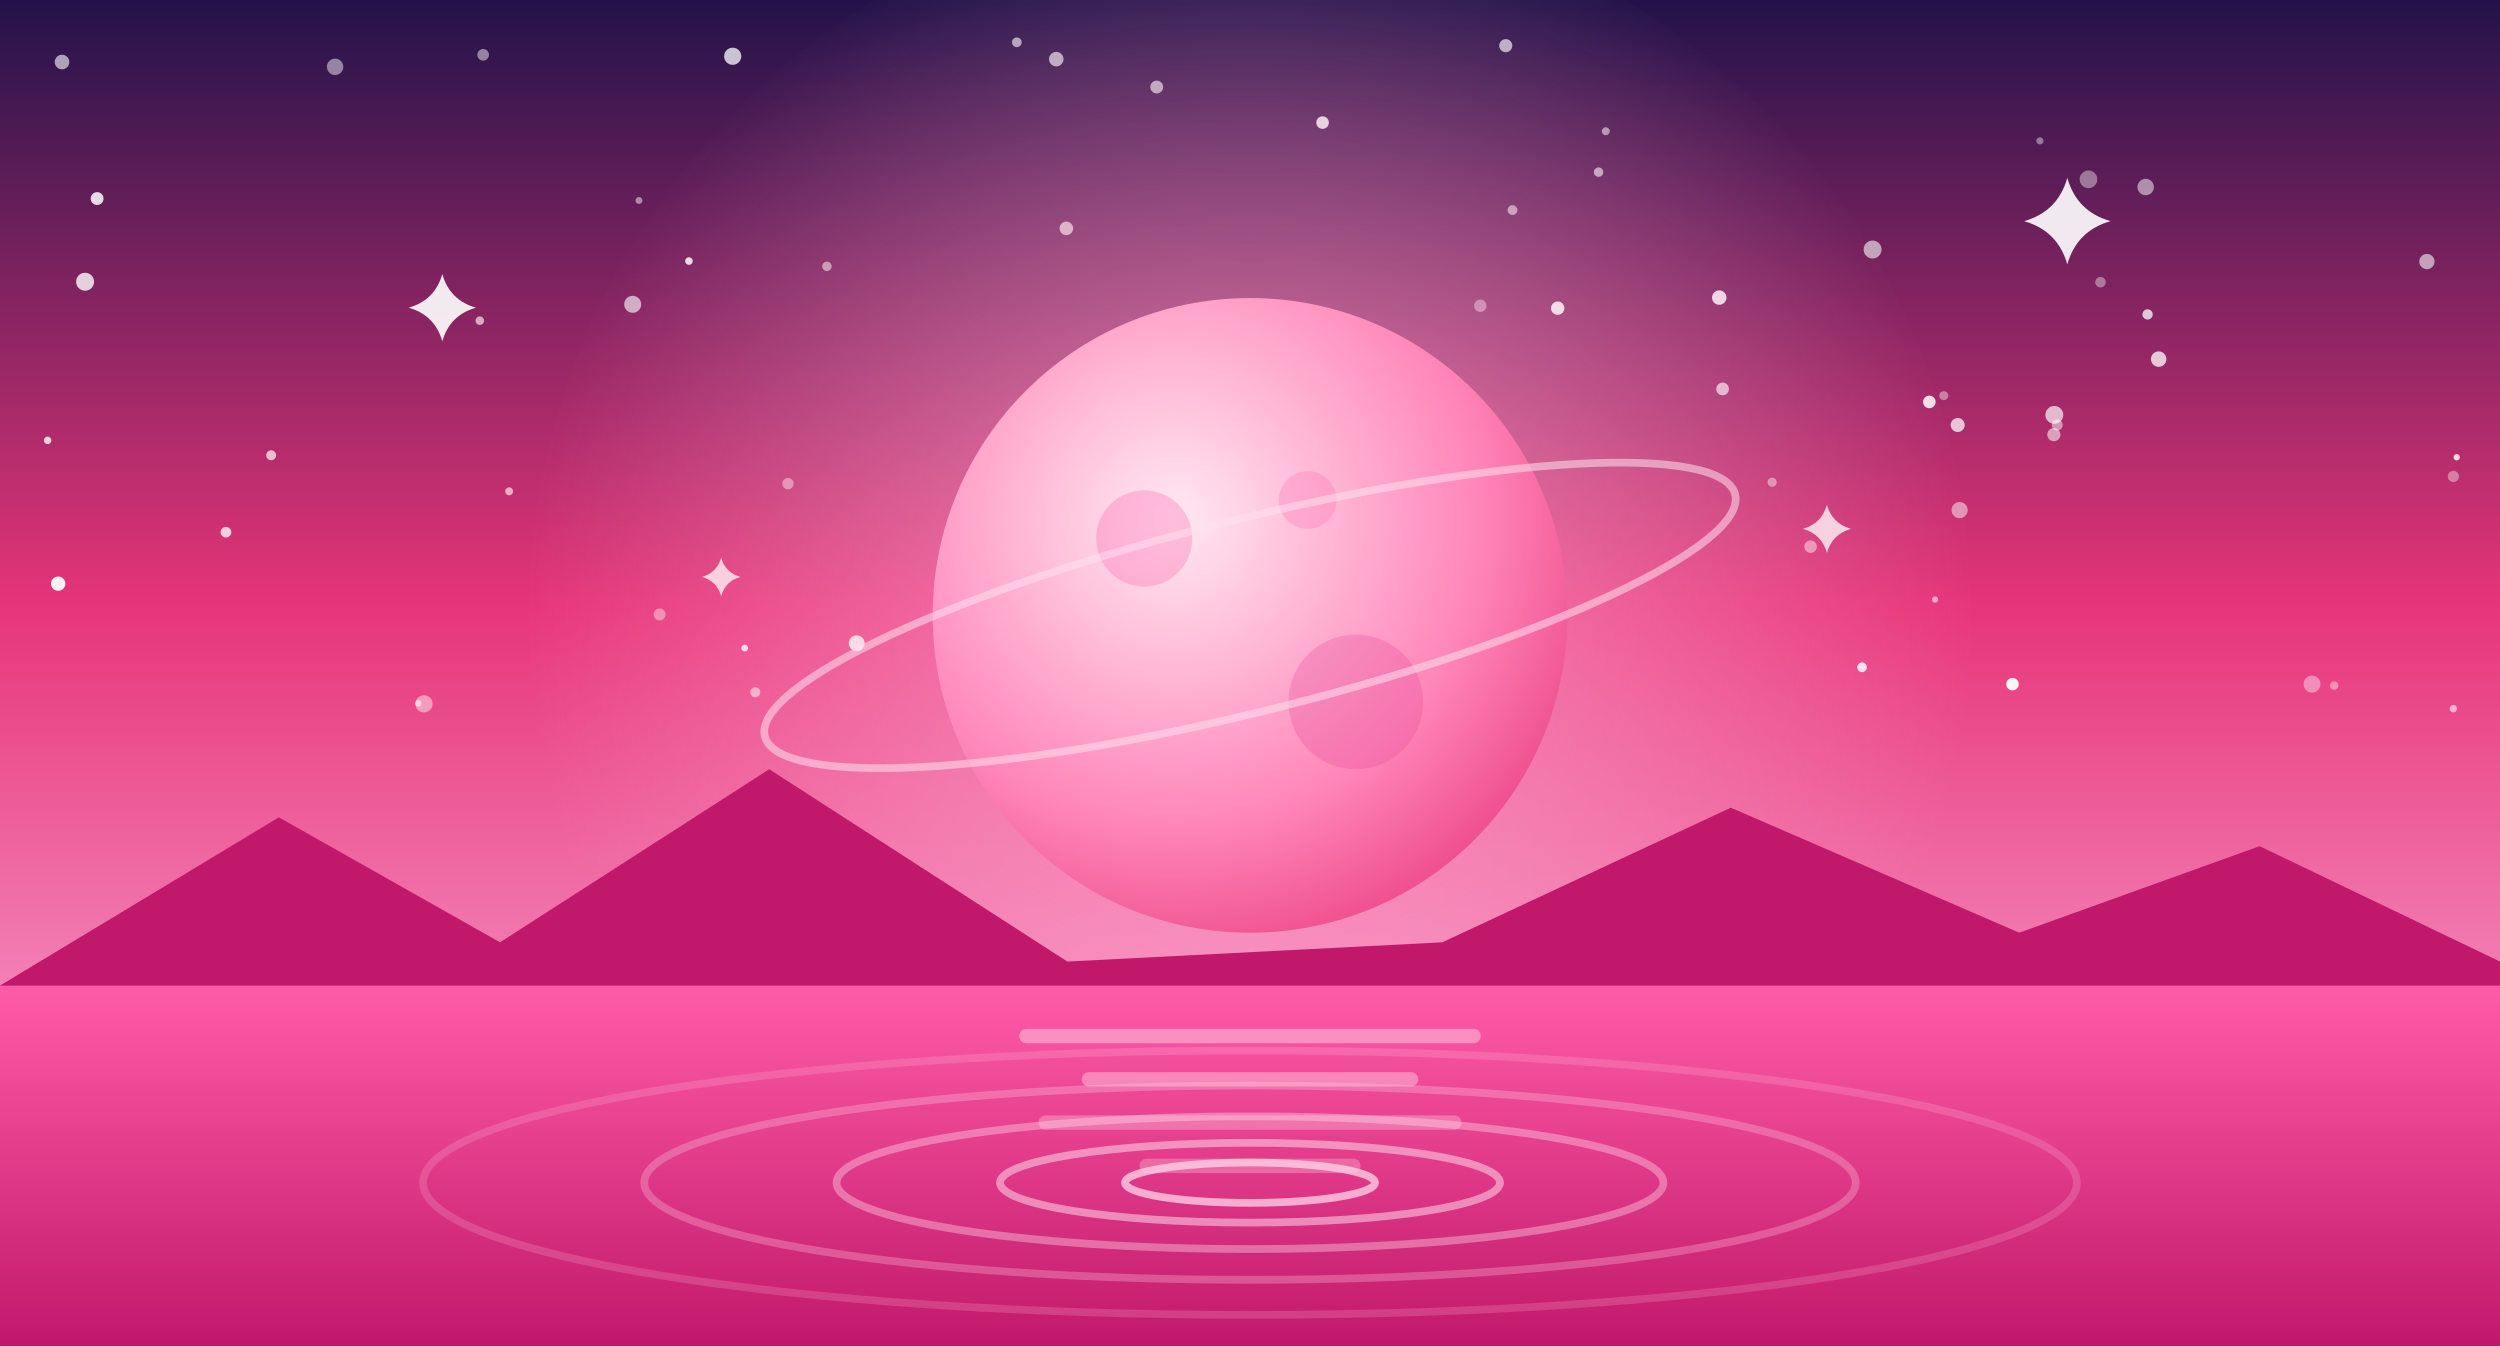
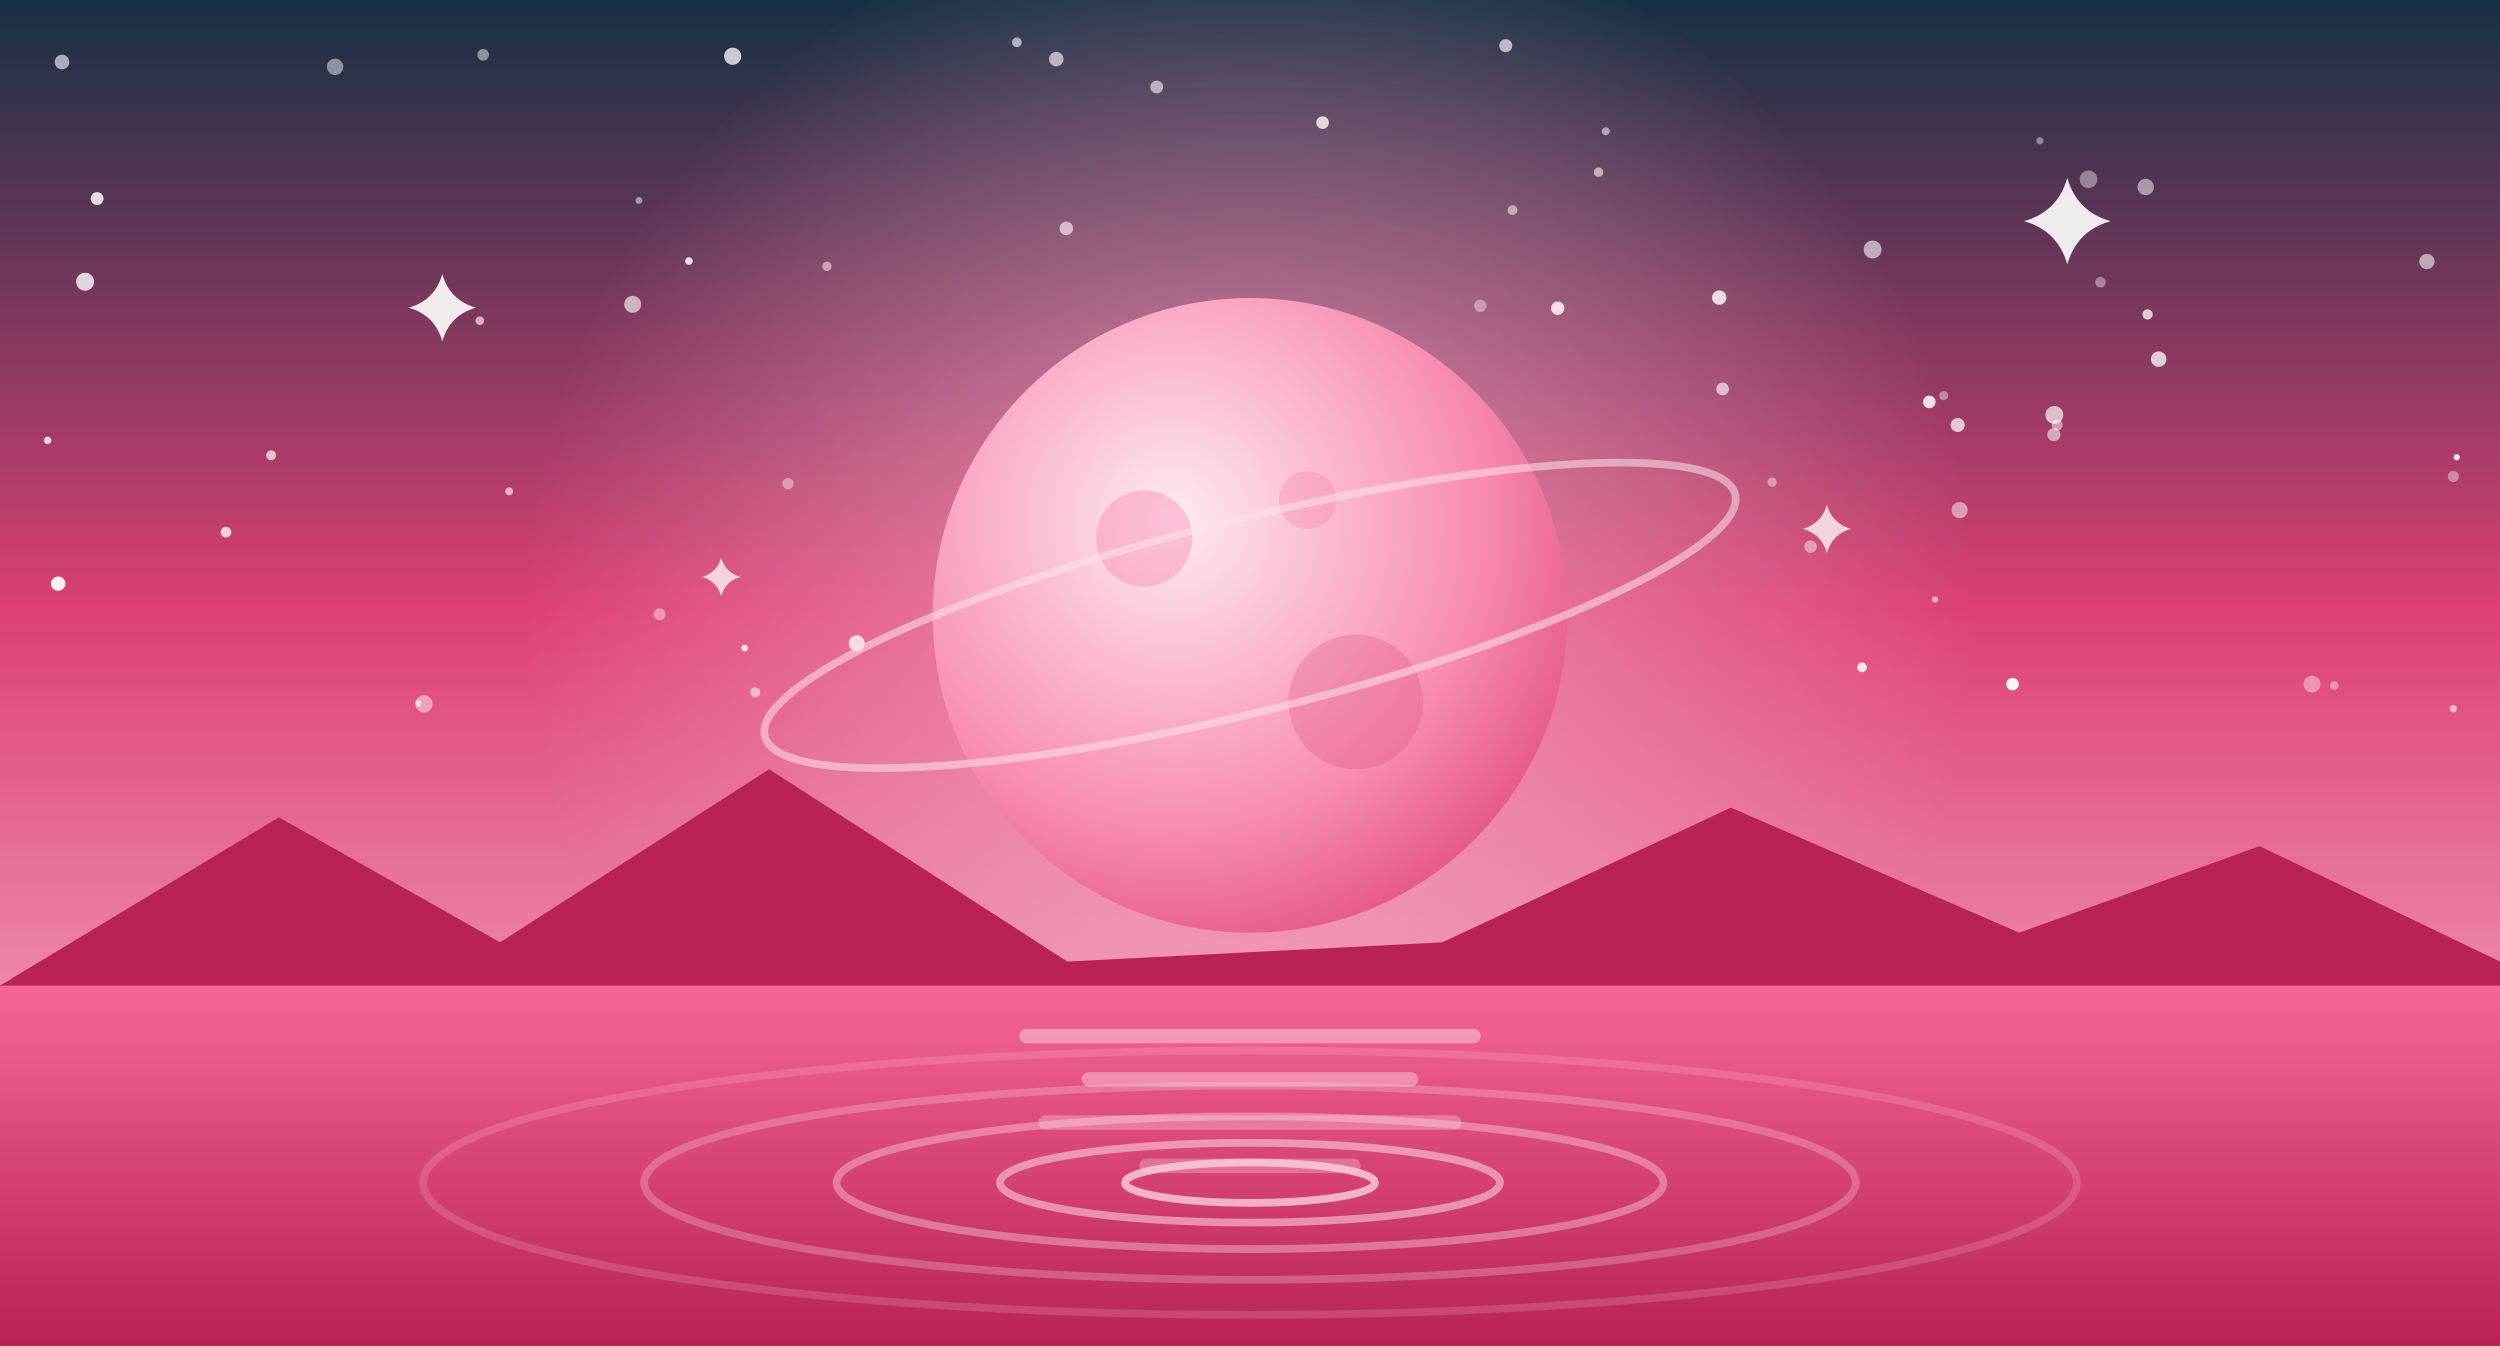
<svg xmlns="http://www.w3.org/2000/svg" viewBox="0 0 520 280" preserveAspectRatio="xMidYMid slice" role="img" aria-hidden="true">
  <defs>
    <linearGradient id="sky" x1="0" y1="0" x2="0" y2="1">
-       <stop offset="0" stop-color="#24134A" />
-       <stop offset=".45" stop-color="#E73578" />
-       <stop offset=".78" stop-color="#F58CC0" />
-       <stop offset="1" stop-color="#FF9CC6" />
+       <stop offset="0" stop-color="#183045" />
+       <stop offset=".45" stop-color="#DC4074" />
+       <stop offset=".78" stop-color="#EF92B1" />
+       <stop offset="1" stop-color="#F9A2BF" />
    </linearGradient>
    <radialGradient id="moon" cx=".38" cy=".35" r=".8">
-       <stop offset="0" stop-color="#FFE9F3" />
-       <stop offset=".6" stop-color="#FF86B8" />
-       <stop offset="1" stop-color="#E73578" />
+       <stop offset="0" stop-color="#FEEAF1" />
+       <stop offset=".6" stop-color="#F88DB1" />
+       <stop offset="1" stop-color="#DC4074" />
    </radialGradient>
    <radialGradient id="glow" cx=".5" cy=".5" r=".5">
-       <stop offset="0" stop-color="#FFB0D2" stop-opacity=".7" />
-       <stop offset="1" stop-color="#FFB0D2" stop-opacity="0" />
+       <stop offset="0" stop-color="#FAB5CC" stop-opacity=".7" />
+       <stop offset="1" stop-color="#FAB5CC" stop-opacity="0" />
    </radialGradient>
    <linearGradient id="water" x1="0" y1="0" x2="0" y2="1">
-       <stop offset="0" stop-color="#FF5CA8" />
-       <stop offset="1" stop-color="#C2186B" />
+       <stop offset="0" stop-color="#F56696" />
+       <stop offset="1" stop-color="#B82254" />
    </linearGradient>
  </defs>
  <rect width="520" height="280" fill="url(#sky)" />
  <circle cx="480.9" cy="142.3" r="1.76" fill="#fff" opacity="0.40" />
  <circle cx="307.9" cy="63.6" r="1.29" fill="#fff" opacity="0.43" />
  <circle cx="99.8" cy="66.7" r="0.89" fill="#fff" opacity="0.62" />
  <circle cx="12.9" cy="12.9" r="1.52" fill="#fff" opacity="0.60" />
  <circle cx="266.6" cy="110.1" r="1.07" fill="#fff" opacity="0.38" />
  <circle cx="407.2" cy="88.4" r="1.46" fill="#fff" opacity="0.72" />
  <circle cx="504.8" cy="54.4" r="1.59" fill="#fff" opacity="0.57" />
  <circle cx="297.5" cy="99.1" r="1.01" fill="#fff" opacity="0.40" />
  <circle cx="246.5" cy="107.7" r="1.37" fill="#fff" opacity="0.62" />
  <circle cx="334.0" cy="27.3" r="0.83" fill="#fff" opacity="0.54" />
  <circle cx="424.3" cy="29.3" r="0.75" fill="#fff" opacity="0.41" />
  <circle cx="20.2" cy="41.3" r="1.34" fill="#fff" opacity="0.84" />
  <circle cx="172.0" cy="55.4" r="0.98" fill="#fff" opacity="0.53" />
  <circle cx="404.3" cy="82.3" r="0.94" fill="#fff" opacity="0.41" />
  <circle cx="407.6" cy="106.1" r="1.68" fill="#fff" opacity="0.49" />
  <circle cx="283.6" cy="137.8" r="1.37" fill="#fff" opacity="0.92" />
  <circle cx="87.0" cy="146.3" r="0.67" fill="#fff" opacity="0.60" />
  <circle cx="12.1" cy="121.4" r="1.49" fill="#fff" opacity="0.93" />
  <circle cx="418.6" cy="142.3" r="1.30" fill="#fff" opacity="0.94" />
  <circle cx="389.5" cy="51.9" r="1.87" fill="#fff" opacity="0.58" />
  <circle cx="100.5" cy="11.4" r="1.21" fill="#fff" opacity="0.47" />
  <circle cx="485.5" cy="142.6" r="0.88" fill="#fff" opacity="0.41" />
  <circle cx="275.1" cy="25.5" r="1.31" fill="#fff" opacity="0.84" />
  <circle cx="131.6" cy="63.3" r="1.77" fill="#fff" opacity="0.62" />
  <circle cx="178.2" cy="133.8" r="1.66" fill="#fff" opacity="0.89" />
  <circle cx="357.6" cy="61.9" r="1.50" fill="#fff" opacity="0.85" />
  <circle cx="332.5" cy="35.8" r="0.98" fill="#fff" opacity="0.60" />
  <circle cx="401.3" cy="83.6" r="1.31" fill="#fff" opacity="0.85" />
  <circle cx="56.4" cy="94.7" r="1.03" fill="#fff" opacity="0.69" />
  <circle cx="434.4" cy="37.3" r="1.84" fill="#fff" opacity="0.40" />
  <circle cx="292.3" cy="81.3" r="0.91" fill="#fff" opacity="0.69" />
  <circle cx="244.8" cy="67.4" r="1.53" fill="#fff" opacity="0.35" />
  <circle cx="196.1" cy="117.8" r="0.78" fill="#fff" opacity="0.87" />
  <circle cx="105.9" cy="102.2" r="0.83" fill="#fff" opacity="0.62" />
  <circle cx="219.7" cy="12.3" r="1.51" fill="#fff" opacity="0.64" />
  <circle cx="358.3" cy="80.9" r="1.32" fill="#fff" opacity="0.67" />
  <circle cx="154.9" cy="134.8" r="0.71" fill="#fff" opacity="0.88" />
  <circle cx="449.0" cy="74.7" r="1.61" fill="#fff" opacity="0.75" />
  <circle cx="314.6" cy="43.7" r="1.02" fill="#fff" opacity="0.56" />
  <circle cx="157.1" cy="144.0" r="1.04" fill="#fff" opacity="0.58" />
  <circle cx="218.2" cy="122.5" r="1.22" fill="#fff" opacity="0.68" />
  <circle cx="132.9" cy="41.7" r="0.72" fill="#fff" opacity="0.48" />
  <circle cx="137.2" cy="127.8" r="1.25" fill="#fff" opacity="0.42" />
  <circle cx="240.6" cy="18.1" r="1.34" fill="#fff" opacity="0.62" />
  <circle cx="446.3" cy="38.9" r="1.71" fill="#fff" opacity="0.50" />
  <circle cx="511.0" cy="95.1" r="0.66" fill="#fff" opacity="0.83" />
  <circle cx="143.3" cy="54.3" r="0.79" fill="#fff" opacity="0.85" />
  <circle cx="47.0" cy="110.7" r="1.11" fill="#fff" opacity="0.76" />
  <circle cx="152.4" cy="11.7" r="1.79" fill="#fff" opacity="0.74" />
  <circle cx="88.2" cy="146.4" r="1.79" fill="#fff" opacity="0.46" />
  <circle cx="9.9" cy="91.6" r="0.78" fill="#fff" opacity="0.79" />
  <circle cx="243.8" cy="106.4" r="1.34" fill="#fff" opacity="0.81" />
  <circle cx="427.2" cy="90.4" r="1.37" fill="#fff" opacity="0.55" />
  <circle cx="69.7" cy="13.9" r="1.71" fill="#fff" opacity="0.47" />
  <circle cx="221.8" cy="47.5" r="1.41" fill="#fff" opacity="0.67" />
  <circle cx="446.7" cy="65.4" r="1.07" fill="#fff" opacity="0.74" />
  <circle cx="387.3" cy="138.8" r="1.01" fill="#fff" opacity="0.88" />
  <circle cx="510.3" cy="147.4" r="0.77" fill="#fff" opacity="0.58" />
  <circle cx="402.5" cy="124.7" r="0.65" fill="#fff" opacity="0.59" />
  <circle cx="376.6" cy="113.7" r="1.30" fill="#fff" opacity="0.48" />
  <circle cx="211.5" cy="8.8" r="1.01" fill="#fff" opacity="0.61" />
  <circle cx="427.9" cy="88.4" r="1.14" fill="#fff" opacity="0.50" />
  <circle cx="163.9" cy="100.6" r="1.18" fill="#fff" opacity="0.45" />
  <circle cx="427.3" cy="86.3" r="1.86" fill="#fff" opacity="0.67" />
  <circle cx="324.0" cy="64.1" r="1.39" fill="#fff" opacity="0.90" />
  <circle cx="510.3" cy="99.1" r="1.16" fill="#fff" opacity="0.39" />
  <circle cx="436.9" cy="58.7" r="1.10" fill="#fff" opacity="0.38" />
  <circle cx="17.7" cy="58.6" r="1.87" fill="#fff" opacity="0.79" />
  <circle cx="368.6" cy="100.3" r="0.95" fill="#fff" opacity="0.45" />
  <circle cx="313.2" cy="9.5" r="1.36" fill="#fff" opacity="0.66" />
  <path d="M92 57 Q93.54 62.46 99 64 Q93.54 65.54 92 71 Q90.46 65.54 85 64 Q90.46 62.46 92 57Z" fill="#fff" opacity="0.9" />
  <path d="M430 37 Q431.98 44.02 439 46 Q431.98 47.98 430 55 Q428.02 47.98 421 46 Q428.02 44.02 430 37Z" fill="#fff" opacity="0.9" />
  <path d="M380 105 Q381.1 108.9 385 110 Q381.1 111.1 380 115 Q378.9 111.1 375 110 Q378.9 108.9 380 105Z" fill="#fff" opacity="0.8" />
  <path d="M150 116 Q150.88 119.12 154 120 Q150.88 120.88 150 124 Q149.12 120.88 146 120 Q149.12 119.12 150 116Z" fill="#fff" opacity="0.8" />
  <circle cx="260" cy="128" r="150" fill="url(#glow)" />
  <circle cx="260" cy="128" r="66" fill="url(#moon)" />
-   <circle cx="238" cy="112" r="10" fill="#FF6FAE" opacity=".35" />
-   <circle cx="282" cy="146" r="14" fill="#E5499A" opacity=".3" />
-   <circle cx="272" cy="104" r="6" fill="#FF6FAE" opacity=".3" />
-   <ellipse cx="260" cy="128" rx="104" ry="20" fill="none" stroke="#FFE0EF" stroke-width="1.6" opacity=".55" transform="rotate(-14 260 128)" />
-   <path d="M0 205 L58 170 L104 196 L160 160 L222 200 L300 196 L360 168 L420 194 L470 176 L520 200 V215 H0Z" fill="#C2186B" />
+   <circle cx="238" cy="112" r="10" fill="#F678A2" opacity=".35" />
+   <circle cx="282" cy="146" r="14" fill="#DC5280" opacity=".3" />
+   <circle cx="272" cy="104" r="6" fill="#F678A2" opacity=".3" />
+   <ellipse cx="260" cy="128" rx="104" ry="20" fill="none" stroke="#FDE2EB" stroke-width="1.6" opacity=".55" transform="rotate(-14 260 128)" />
+   <path d="M0 205 L58 170 L104 196 L160 160 L222 200 L300 196 L360 168 L420 194 L470 176 L520 200 V215 H0Z" fill="#B82254" />
  <rect y="205" width="520" height="75" fill="url(#water)" />
-   <rect x="212.0" y="214" width="96" height="3" rx="1.5" fill="#FFC2DB" opacity="0.55" />
-   <rect x="225.0" y="223" width="70" height="3" rx="1.5" fill="#FFC2DB" opacity="0.5" />
-   <rect x="216.0" y="232" width="88" height="3" rx="1.5" fill="#FFC2DB" opacity="0.38" />
-   <rect x="237.0" y="241" width="46" height="3" rx="1.5" fill="#FFC2DB" opacity="0.35" />
-   <ellipse cx="260" cy="246" rx="26" ry="4.2" fill="none" stroke="#FFD6E8" stroke-width="1.6" opacity="0.75" />
-   <ellipse cx="260" cy="246" rx="52" ry="8.3" fill="none" stroke="#FFD6E8" stroke-width="1.6" opacity="0.55" />
-   <ellipse cx="260" cy="246" rx="86" ry="13.8" fill="none" stroke="#FFD6E8" stroke-width="1.6" opacity="0.4" />
-   <ellipse cx="260" cy="246" rx="126" ry="20.2" fill="none" stroke="#FFD6E8" stroke-width="1.6" opacity="0.28" />
-   <ellipse cx="260" cy="246" rx="172" ry="27.5" fill="none" stroke="#FFD6E8" stroke-width="1.6" opacity="0.18" />
+   <rect x="212.0" y="214" width="96" height="3" rx="1.5" fill="#FBC6D8" opacity="0.55" />
+   <rect x="225.0" y="223" width="70" height="3" rx="1.5" fill="#FBC6D8" opacity="0.5" />
+   <rect x="216.0" y="232" width="88" height="3" rx="1.5" fill="#FBC6D8" opacity="0.38" />
+   <rect x="237.0" y="241" width="46" height="3" rx="1.5" fill="#FBC6D8" opacity="0.35" />
+   <ellipse cx="260" cy="246" rx="26" ry="4.2" fill="none" stroke="#FDD8E4" stroke-width="1.6" opacity="0.75" />
+   <ellipse cx="260" cy="246" rx="52" ry="8.3" fill="none" stroke="#FDD8E4" stroke-width="1.6" opacity="0.55" />
+   <ellipse cx="260" cy="246" rx="86" ry="13.8" fill="none" stroke="#FDD8E4" stroke-width="1.6" opacity="0.4" />
+   <ellipse cx="260" cy="246" rx="126" ry="20.2" fill="none" stroke="#FDD8E4" stroke-width="1.6" opacity="0.28" />
+   <ellipse cx="260" cy="246" rx="172" ry="27.5" fill="none" stroke="#FDD8E4" stroke-width="1.6" opacity="0.18" />
</svg>
